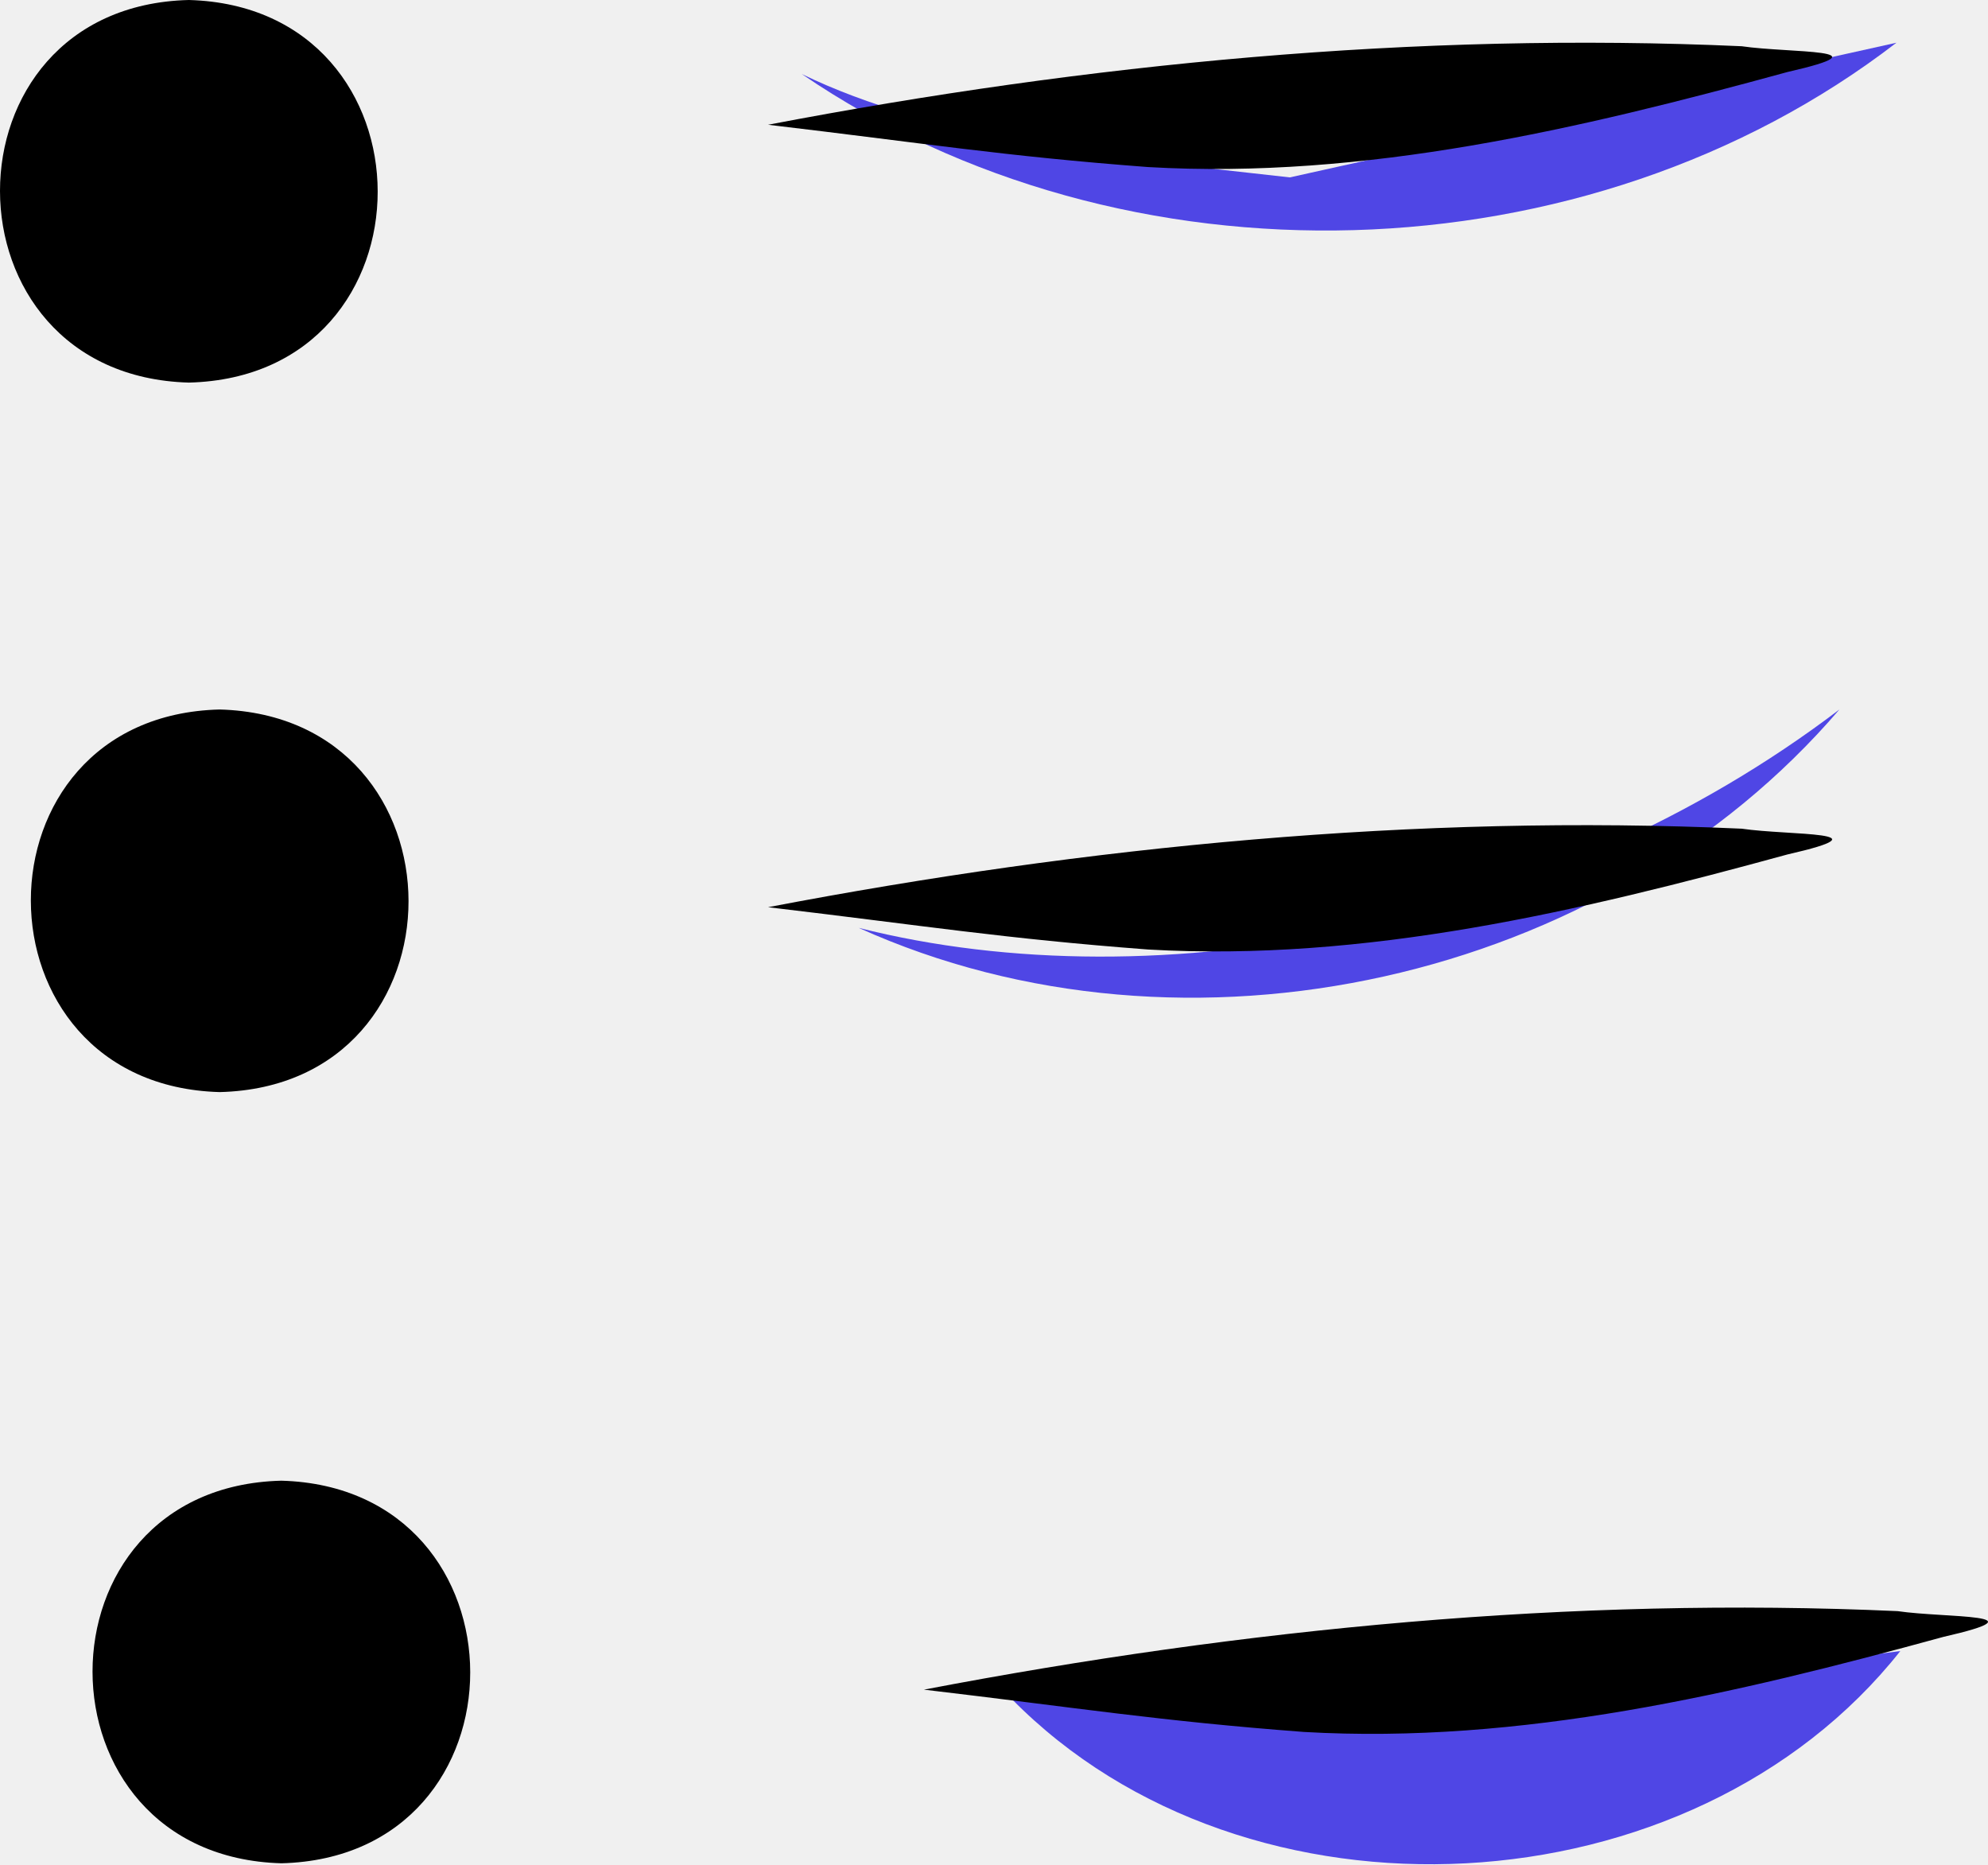
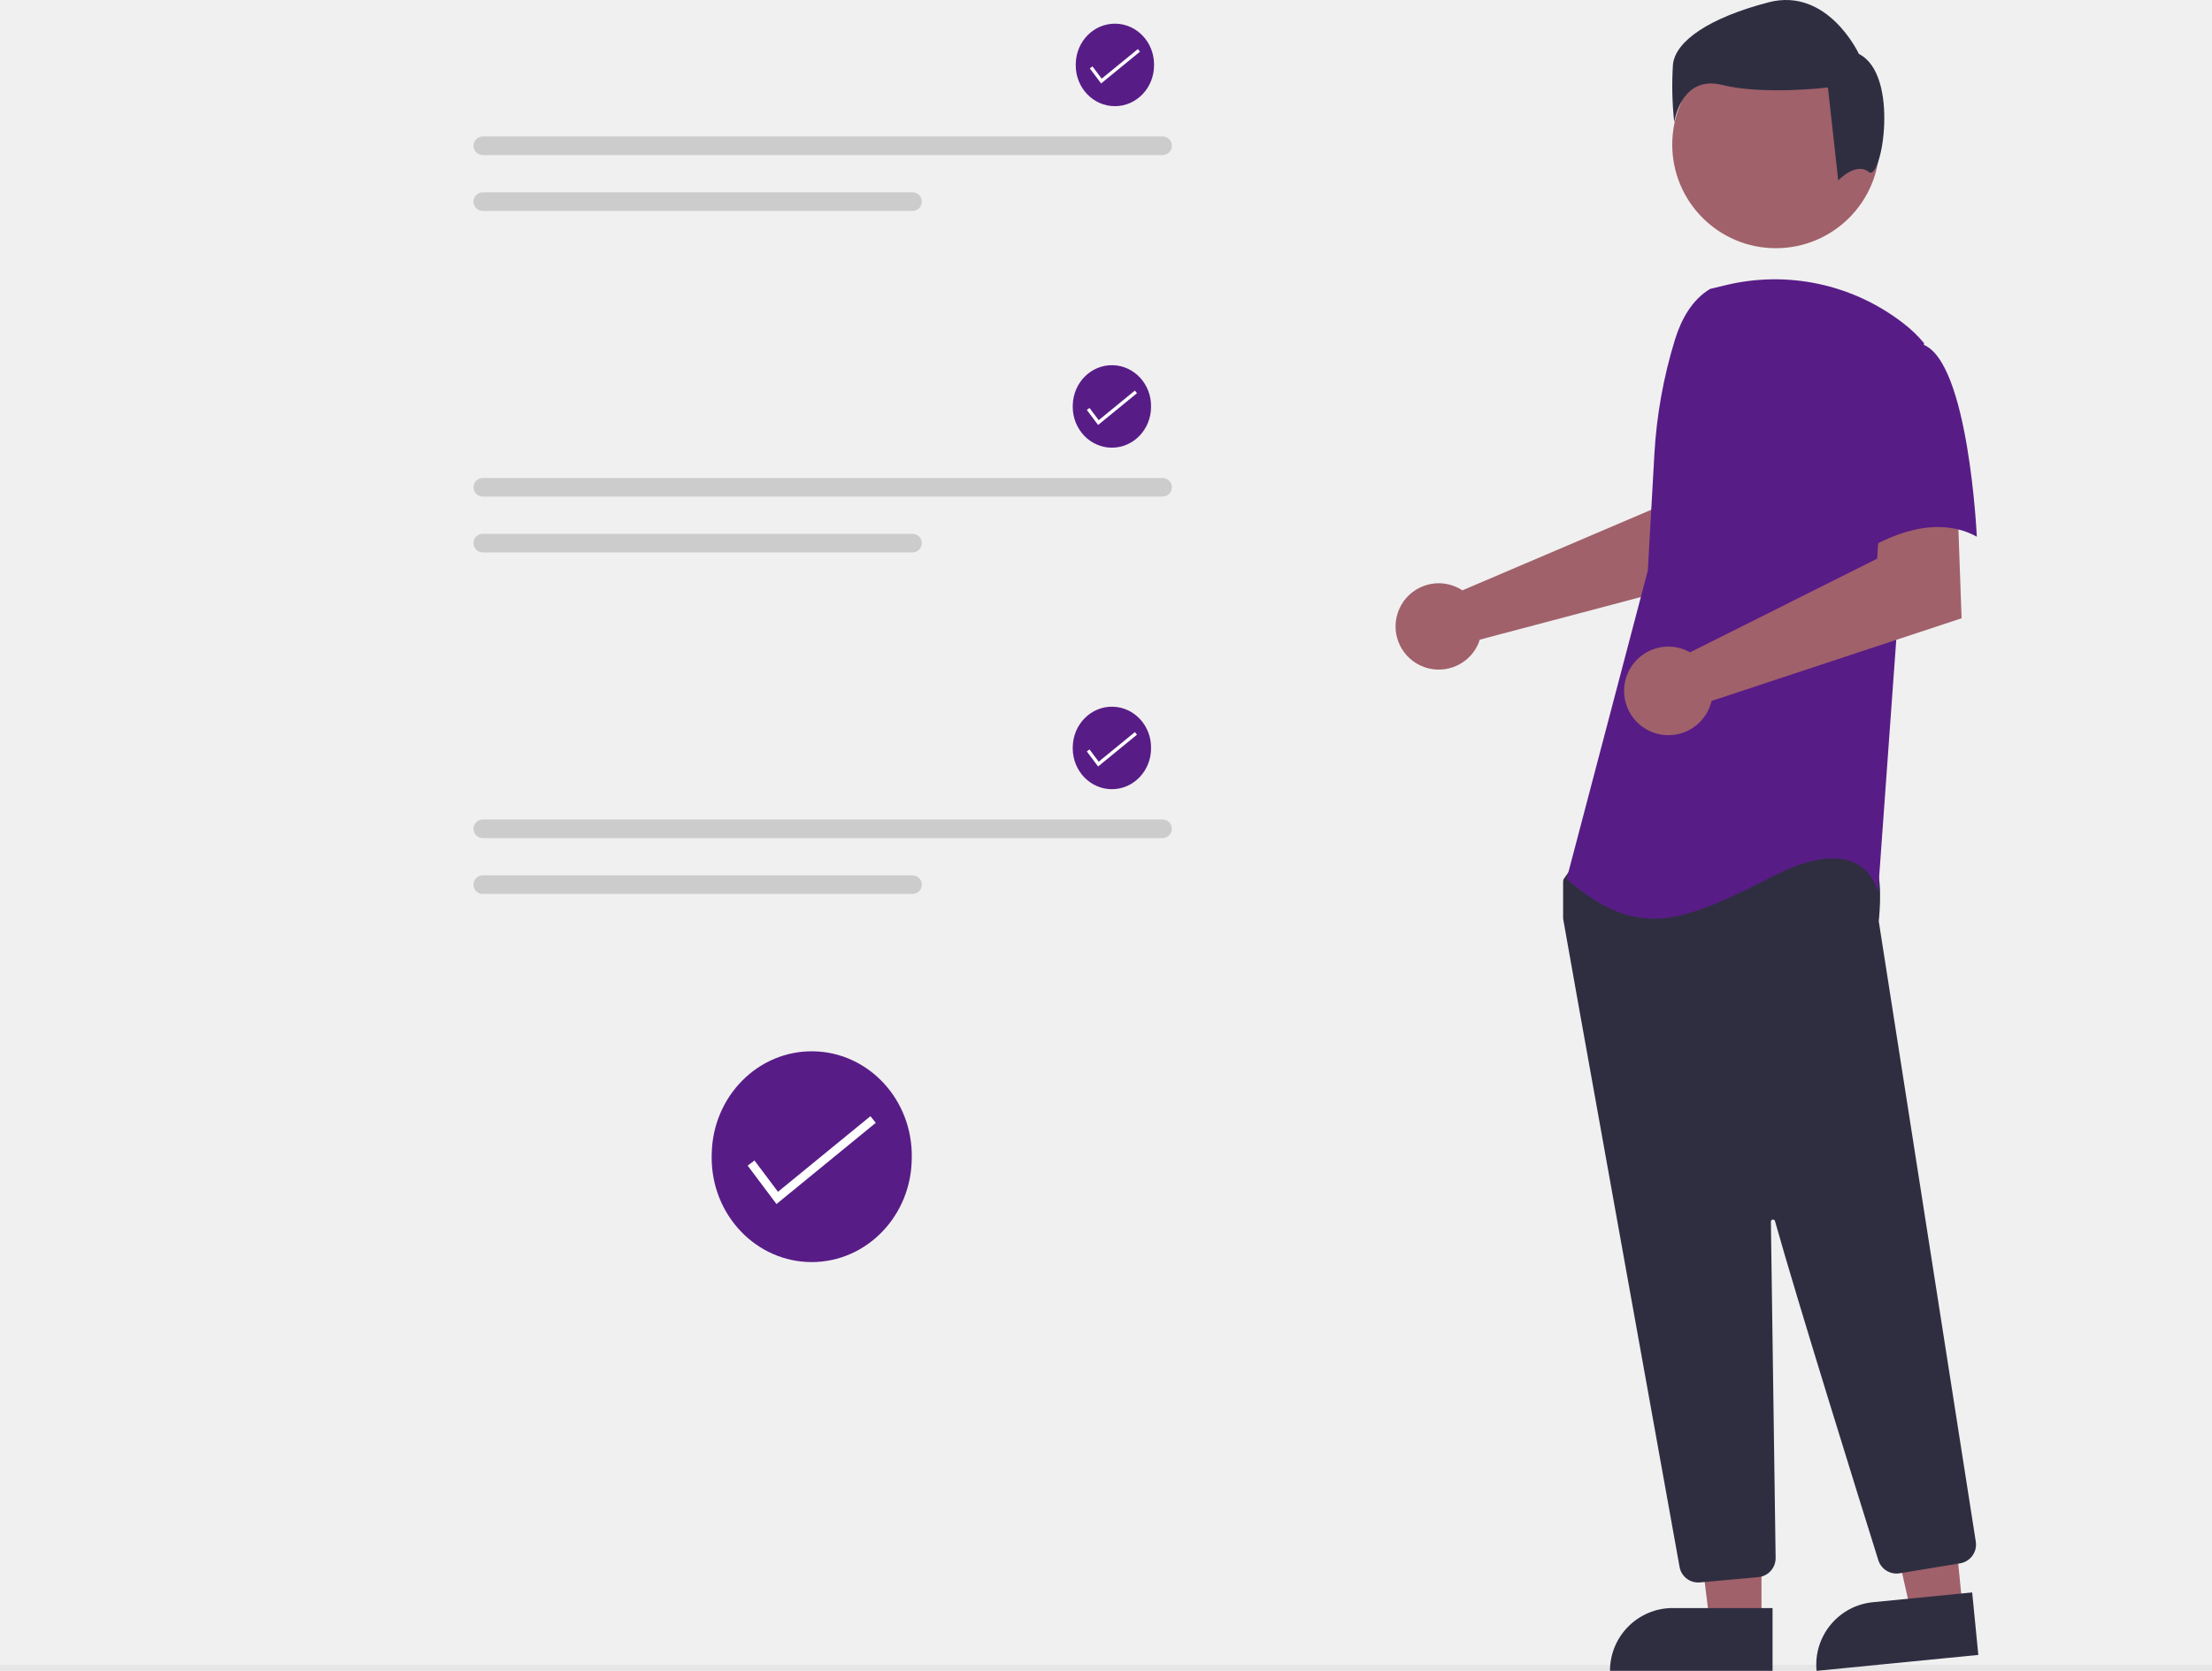
- <svg xmlns="http://www.w3.org/2000/svg" data-name="Layer 1" width="232.026" height="217.553" viewBox="0 0 232.026 217.553">
-   <path d="M602.056,539.474c27.444,27.916,79.431,25.12,103.723-5.578C669.197,538.627,632.615,543.359,602.056,539.474Z" transform="translate(-483.9871 -341.2233)" fill="#4f46e5" />
-   <path d="M584.211,449.503c38.203,17.257,87.186,6.351,114.459-25.484C665.077,449.588,619.32,458.367,584.211,449.503Z" transform="translate(-483.9871 -341.2233)" fill="#4f46e5" />
-   <path d="M577.556,349.858c37.609,25.675,91.686,24.13,127.768-3.649l-70.796,15.715C613.76,359.637,592.992,357.35,577.556,349.858Z" transform="translate(-483.9871 -341.2233)" fill="#4f46e5" />
-   <path d="M506.027,341.223c-29.425.729-29.348,43.838.001,44.647C535.453,385.141,535.377,342.033,506.027,341.223Z" transform="translate(-483.9871 -341.2233)" />
-   <path d="M509.627,424.02c-29.425.729-29.348,43.838.001,44.647C539.053,467.938,538.977,424.829,509.627,424.02Z" transform="translate(-483.9871 -341.2233)" />
-   <path d="M516.827,514.016c-29.425.729-29.348,43.838.001,44.647C546.253,557.934,546.176,514.825,516.827,514.016Z" transform="translate(-483.9871 -341.2233)" />
-   <path d="M687.272,346.62c-37.953-1.712-76.375,2.038-113.642,9.162,18.145,2.142,27.475,3.663,44.356,4.937,25.327,1.463,50.344-4.445,74.61-11.089C704.622,346.882,692.884,347.446,687.272,346.62Z" transform="translate(-483.9871 -341.2233)" />
-   <path d="M687.272,437.929c-37.953-1.712-76.375,2.038-113.642,9.162,18.145,2.142,27.475,3.663,44.356,4.937,25.327,1.463,50.344-4.445,74.61-11.089C704.622,438.191,692.884,438.755,687.272,437.929Z" transform="translate(-483.9871 -341.2233)" />
-   <path d="M705.464,529.238c-37.953-1.712-76.375,2.038-113.642,9.162,18.145,2.142,27.475,3.663,44.356,4.937,25.327,1.463,50.344-4.445,74.61-11.089C722.814,529.5,711.077,530.064,705.464,529.238Z" transform="translate(-483.9871 -341.2233)" />
+ <svg xmlns="http://www.w3.org/2000/svg" data-name="Layer 1" width="738.22" height="557.747" viewBox="0 0 738.22 557.747">
+   <path id="a9afa624-d143-4da3-9790-afb66062e65a-312" data-name="Path 2429" d="M535.174,599.597c0,19.249-14.948,34.854-33.388,34.854s-33.388-15.605-33.388-34.854c0-.436.007-.87.025-1.302.338-19.246,15.563-34.555,34-34.196s33.102,16.253,32.757,35.498Z" transform="translate(-230.89 -213.1568)" fill="#581c87" />
+   <path id="e3bc7ff1-d70c-4de9-8a31-9e1cd8f5d93e-313" data-name="Path 2431" d="M490.029,615.076l-9.616-12.822,2.277-1.709,7.835,10.446,30.844-25.233,1.803,2.204Z" transform="translate(-230.89 -213.1568)" fill="#fff" />
+   <rect id="a7b62467-cb6d-4a33-bede-3daf66fae9b8" data-name="Rectangle 256" y="555.747" width="738.22" height="2" fill="#e6e6e6" />
+   <g id="a0df80b4-37f6-4e81-b192-ad058c9b46d3" data-name="Group 24">
+     <path id="ab0ed44f-d533-4992-a1b3-ca9ac72248ac-314" data-name="Path 552" d="M716.948,409.114a14.211,14.211,0,0,1,1.987,1.108l63.154-26.954,2.253-16.636,25.235-.155-1.491,38.158-83.357,22.047a14.94,14.94,0,0,1-.631,1.7,14.411,14.411,0,1,1-7.151-19.265Z" transform="translate(-230.89 -213.1568)" fill="#a0616a" />
+     <path id="e96706e1-851e-4da2-ad9b-ad313a8c64fc-315" data-name="Path 553" d="M818.754,754.875H801.491l-8.212-66.584h25.477Z" transform="translate(-230.89 -213.1568)" fill="#a0616a" />
+     <path id="b540b71d-0f03-4ed3-b276-b3415efc1443-316" data-name="Path 554" d="M789.161,749.943h33.292v20.955H768.199a20.962,20.962,0,0,1,20.962-20.962h0Z" transform="translate(-230.89 -213.1568)" fill="#2f2e41" />
+     <path id="b87c34d6-a0a3-40d8-a436-08cd71fc342e-317" data-name="Path 555" d="M885.89,749.997l-17.178,1.69-14.7-65.458,25.355-2.491Z" transform="translate(-230.89 -213.1568)" fill="#a0616a" />
+     <path id="bb56473f-8578-4371-8d17-16b3f8ffc95c-318" data-name="Path 556" d="M855.946,747.993l33.126-3.263,2.054,20.857-53.981,5.317a20.958,20.958,0,0,1,18.8-22.911Z" transform="translate(-230.89 -213.1568)" fill="#2f2e41" />
+     <circle id="b06ede21-2df7-4399-95f3-667c473f6547" data-name="Ellipse 84" cx="592.669" cy="48.268" r="34.583" fill="#a0616a" />
+     <path id="e3edd339-fa60-4375-a5a7-b8711a5f77a0-319" data-name="Path 557" d="M797.633,741.409a6.3,6.3,0,0,1-6.217-5.21c-8.929-49.59-38.141-211.772-38.84-216.268a1.991,1.991,0,0,1-.023-.312V507.525a2.1,2.1,0,0,1,.393-1.228l3.858-5.4a2.082,2.082,0,0,1,1.611-.88c22-1.031,94.036-4.054,97.516.294h0c3.495,4.365,2.253,17.611,1.971,20.22l.014.272,32.366,206.982a6.353,6.353,0,0,1-5.233,7.23l-20.214,3.33a6.366,6.366,0,0,1-7.076-4.355c-6.252-19.978-27.216-87.184-34.482-113.19a.7.7,0,0,0-1.381.2c.363,24.79,1.24,88.036,1.549,109.881l.032,2.353a6.362,6.362,0,0,1-5.763,6.387l-19.492,1.766A5.875,5.875,0,0,1,797.633,741.409Z" transform="translate(-230.89 -213.1568)" fill="#2f2e41" />
+     <path id="fafafea0-d187-42ce-9adc-60692d5c21c2-320" data-name="Path 99" d="M801.611,309.607c-6.035,3.588-9.647,10.18-11.719,16.9a160.073,160.073,0,0,0-6.877,38.241l-2.191,38.86-27.113,103.028c23.5,19.883,37.053,15.363,68.686-.9s35.246,5.422,35.246,5.422l6.325-87.663,9.037-95.793a42.487,42.487,0,0,0-6.846-6.581,69.923,69.923,0,0,0-59.761-12.673Z" transform="translate(-230.89 -213.1568)" fill="#581c87" />
+     <path id="bcb42d09-5dc7-4cce-9178-bbabc9608de0-321" data-name="Path 558" d="M792.805,429.921a14.828,14.828,0,0,1,2.112.986l62.447-31.259,1.036-16.933,25.759-1.776,1.38,38.6-83.45,27.6a14.784,14.784,0,1,1-9.283-17.223Z" transform="translate(-230.89 -213.1568)" fill="#a0616a" />
+     <path id="a6b68414-708f-47b2-ba8b-69f9e74523ce-322" data-name="Path 101" d="M872.555,328.133c15.363,5.422,18.071,64.171,18.071,64.171-18.075-9.941-39.765,6.326-39.765,6.326s-4.518-15.365-9.941-35.246a34.54,34.54,0,0,1,7.229-32.535S857.19,322.708,872.555,328.133Z" transform="translate(-230.89 -213.1568)" fill="#581c87" />
+     <path id="bcacc9ce-a4f2-4033-9198-64d9603f2d9b-323" data-name="Path 102" d="M854.562,270.568c-4.309-3.447-10.187,2.816-10.187,2.816l-3.447-31.016s-21.543,2.581-35.334-.862-15.943,12.5-15.943,12.5a110.654,110.654,0,0,1-.431-19.391c.862-7.756,12.064-15.512,31.885-20.683s30.162,17.236,30.162,17.236C865.063,238.057,858.876,274.019,854.562,270.568Z" transform="translate(-230.89 -213.1568)" fill="#2f2e41" />
+   </g>
+   <path d="M392.02,258.709a3.107,3.107,0,0,0,0,6.214H618.878a3.107,3.107,0,0,0,0-6.214Z" transform="translate(-230.89 -213.1568)" fill="#ccc" />
+   <path d="M392.02,277.351a3.107,3.107,0,0,0-.013,6.214H535.429a3.107,3.107,0,1,0,0-6.214Z" transform="translate(-230.89 -213.1568)" fill="#ccc" />
+   <path id="baa6ea24-e79a-410b-95a0-90b7a92ae1c1-324" data-name="Path 2429" d="M616.035,234.956c0,7.534-5.851,13.642-13.068,13.642s-13.068-6.108-13.068-13.642c0-.171.003-.34.01-.51.132-7.533,6.092-13.525,13.308-13.384s12.956,6.361,12.821,13.894Z" transform="translate(-230.89 -213.1568)" fill="#581c87" />
+   <path id="a0820f47-ad40-463a-872c-13bb80005143-325" data-name="Path 2431" d="M598.365,241.015l-3.764-5.019.891-.669,3.067,4.089,12.073-9.876.706.863Z" transform="translate(-230.89 -213.1568)" fill="#fff" />
+   <path d="M392.02,372.709a3.107,3.107,0,0,0,0,6.214H618.878a3.107,3.107,0,0,0,0-6.214Z" transform="translate(-230.89 -213.1568)" fill="#ccc" />
+   <path d="M392.02,391.351a3.107,3.107,0,0,0-.013,6.214H535.429a3.107,3.107,0,1,0,0-6.214Z" transform="translate(-230.89 -213.1568)" fill="#ccc" />
+   <path id="b63fc892-67cf-40d0-9003-f173040a559c-326" data-name="Path 2429" d="M615.035,348.956c0,7.534-5.851,13.642-13.068,13.642s-13.068-6.108-13.068-13.642c0-.171.003-.34.01-.51.132-7.533,6.092-13.525,13.308-13.384s12.956,6.361,12.821,13.894Z" transform="translate(-230.89 -213.1568)" fill="#581c87" />
+   <path id="b8e61bbe-38fc-40ac-ac8c-5bb63bac7af2-327" data-name="Path 2431" d="M597.365,355.015l-3.764-5.019.891-.669,3.067,4.089,12.073-9.876.706.863Z" transform="translate(-230.89 -213.1568)" fill="#fff" />
+   <path d="M392.02,486.709a3.107,3.107,0,0,0,0,6.214H618.878a3.107,3.107,0,0,0,0-6.214Z" transform="translate(-230.89 -213.1568)" fill="#ccc" />
+   <path d="M392.02,505.351a3.107,3.107,0,0,0-.013,6.214H535.429a3.107,3.107,0,1,0,0-6.214Z" transform="translate(-230.89 -213.1568)" fill="#ccc" />
+   <path id="f67391c6-f0f4-4d09-a78c-675b0edf0c3b-328" data-name="Path 2429" d="M615.035,462.956c0,7.534-5.851,13.642-13.068,13.642s-13.068-6.108-13.068-13.642c0-.171.003-.34.01-.51.132-7.533,6.092-13.525,13.308-13.384s12.956,6.361,12.821,13.894Z" transform="translate(-230.89 -213.1568)" fill="#581c87" />
+   <path id="e94ecbaf-2ca7-4fd5-871d-ab097a8f2c0d-329" data-name="Path 2431" d="M597.365,469.015l-3.764-5.019.891-.669,3.067,4.089,12.073-9.876.706.863Z" transform="translate(-230.89 -213.1568)" fill="#fff" />
</svg>
